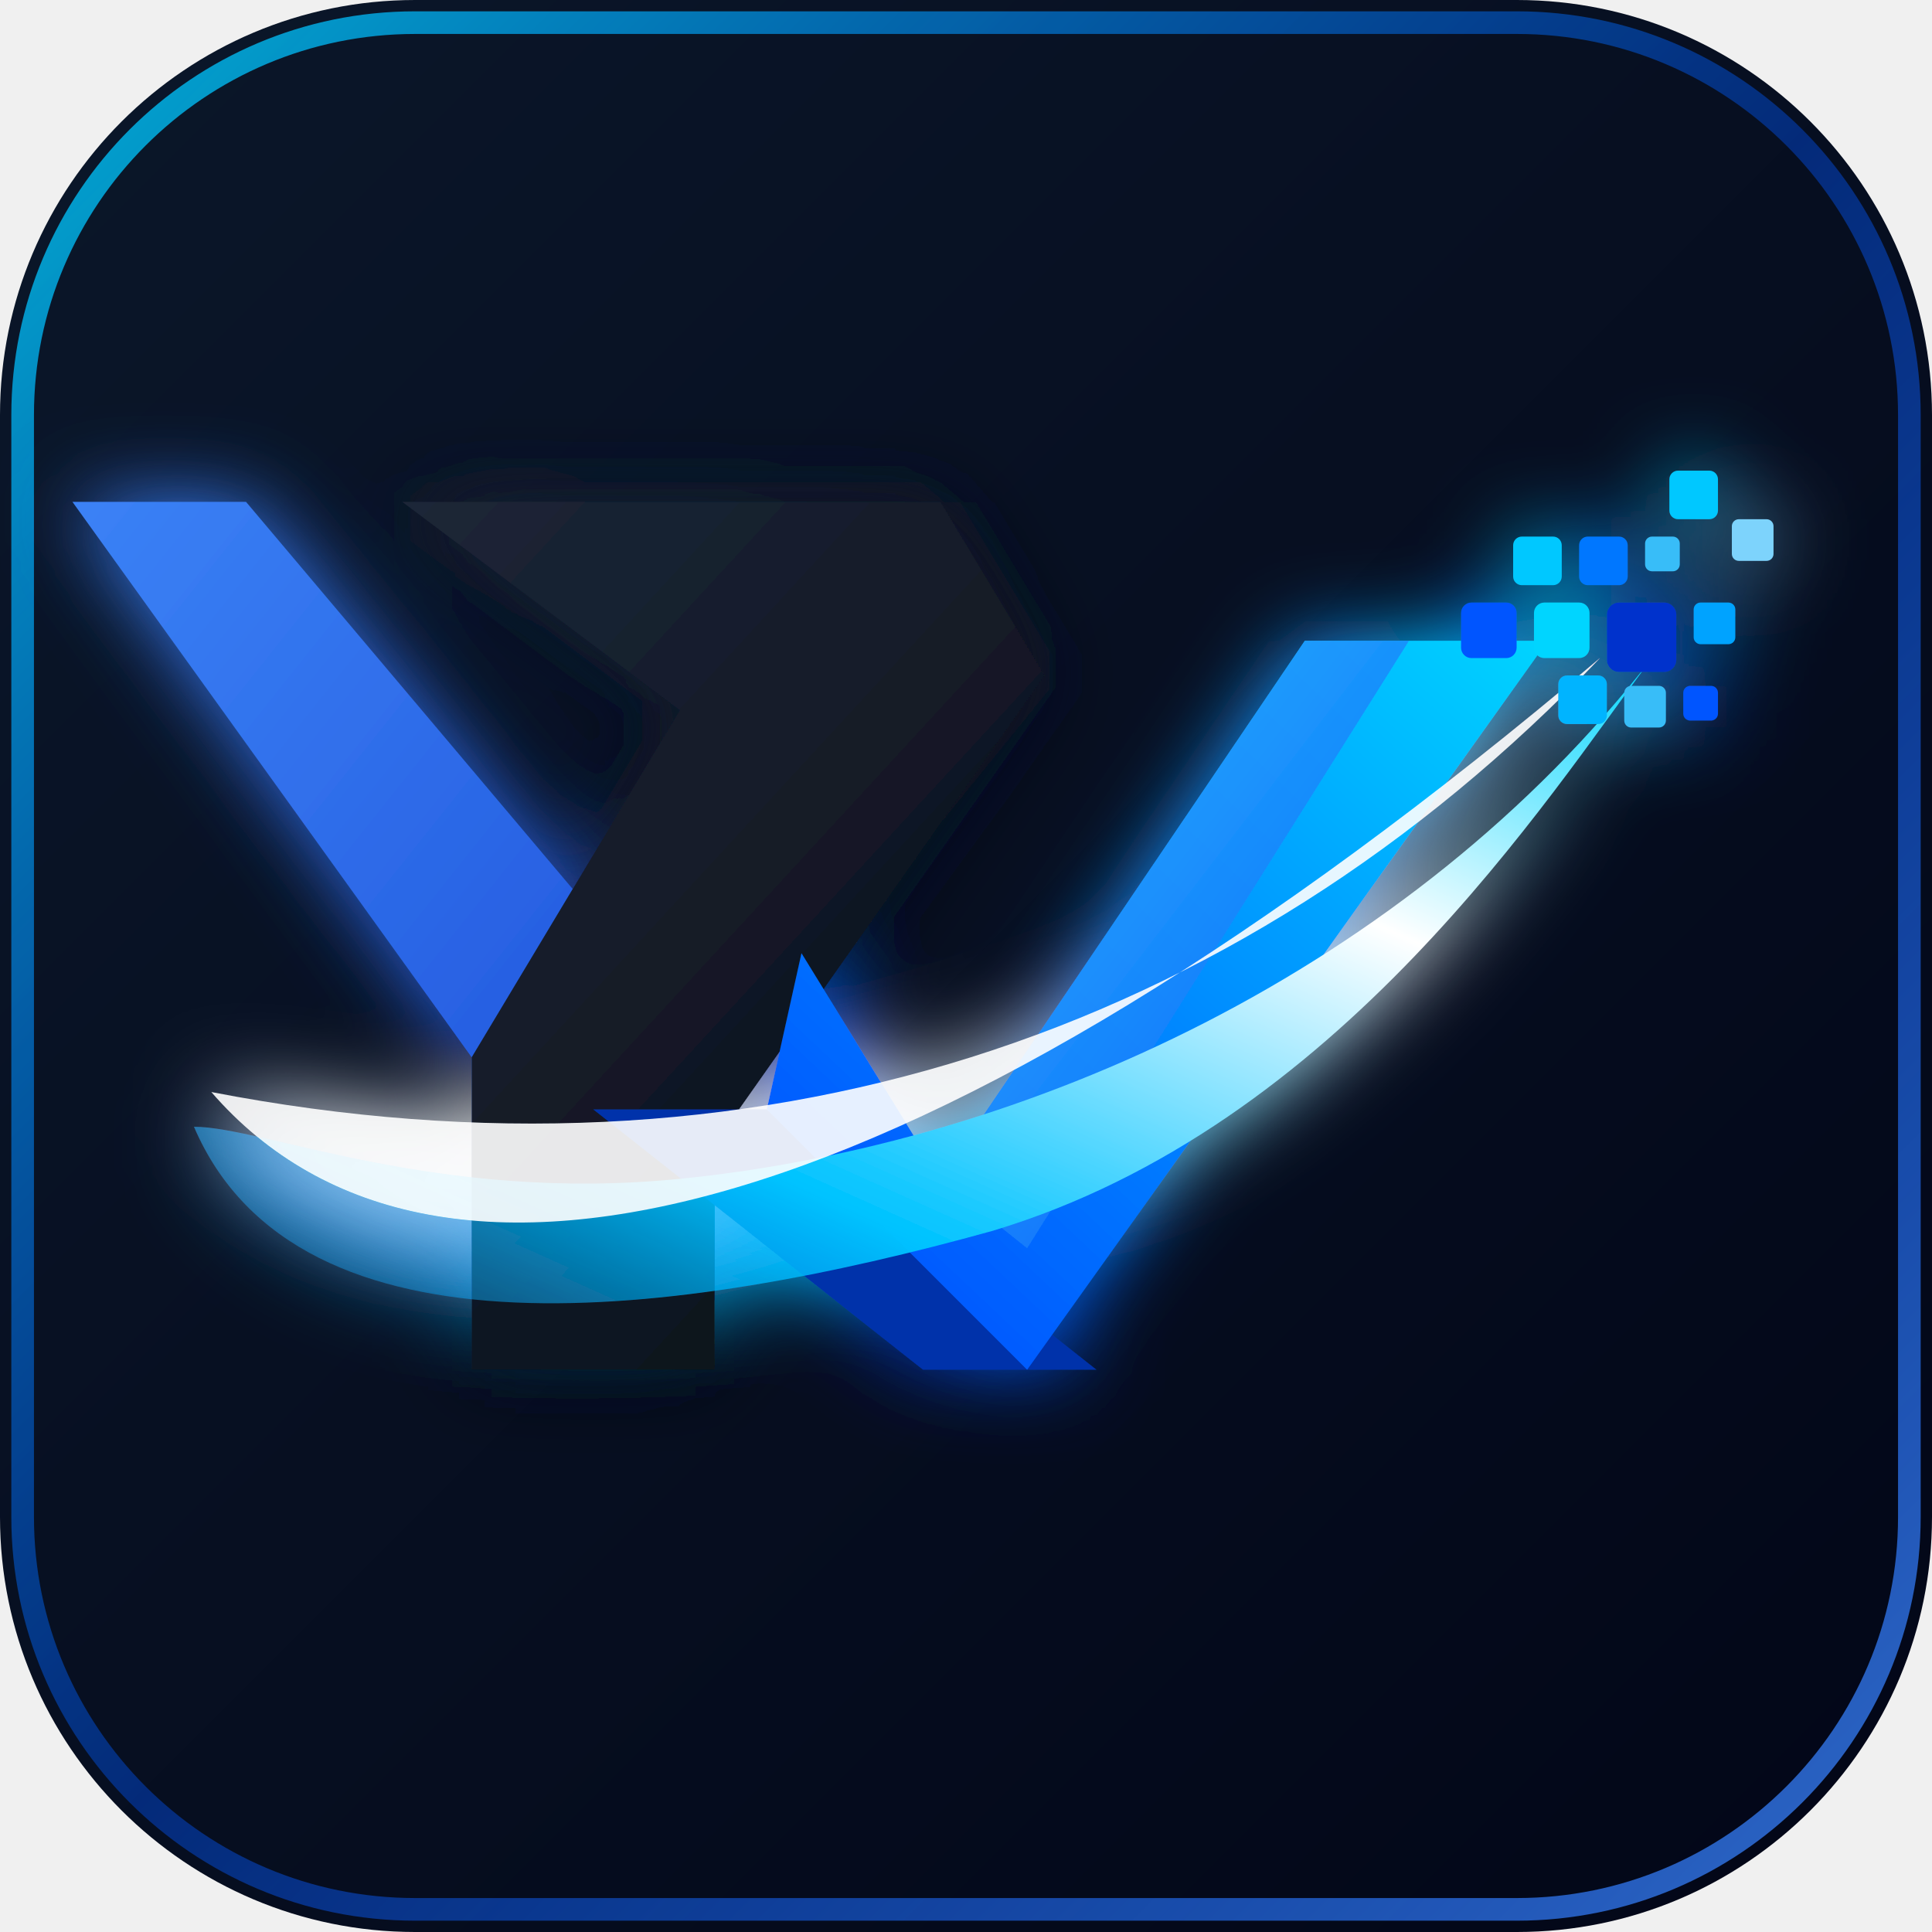
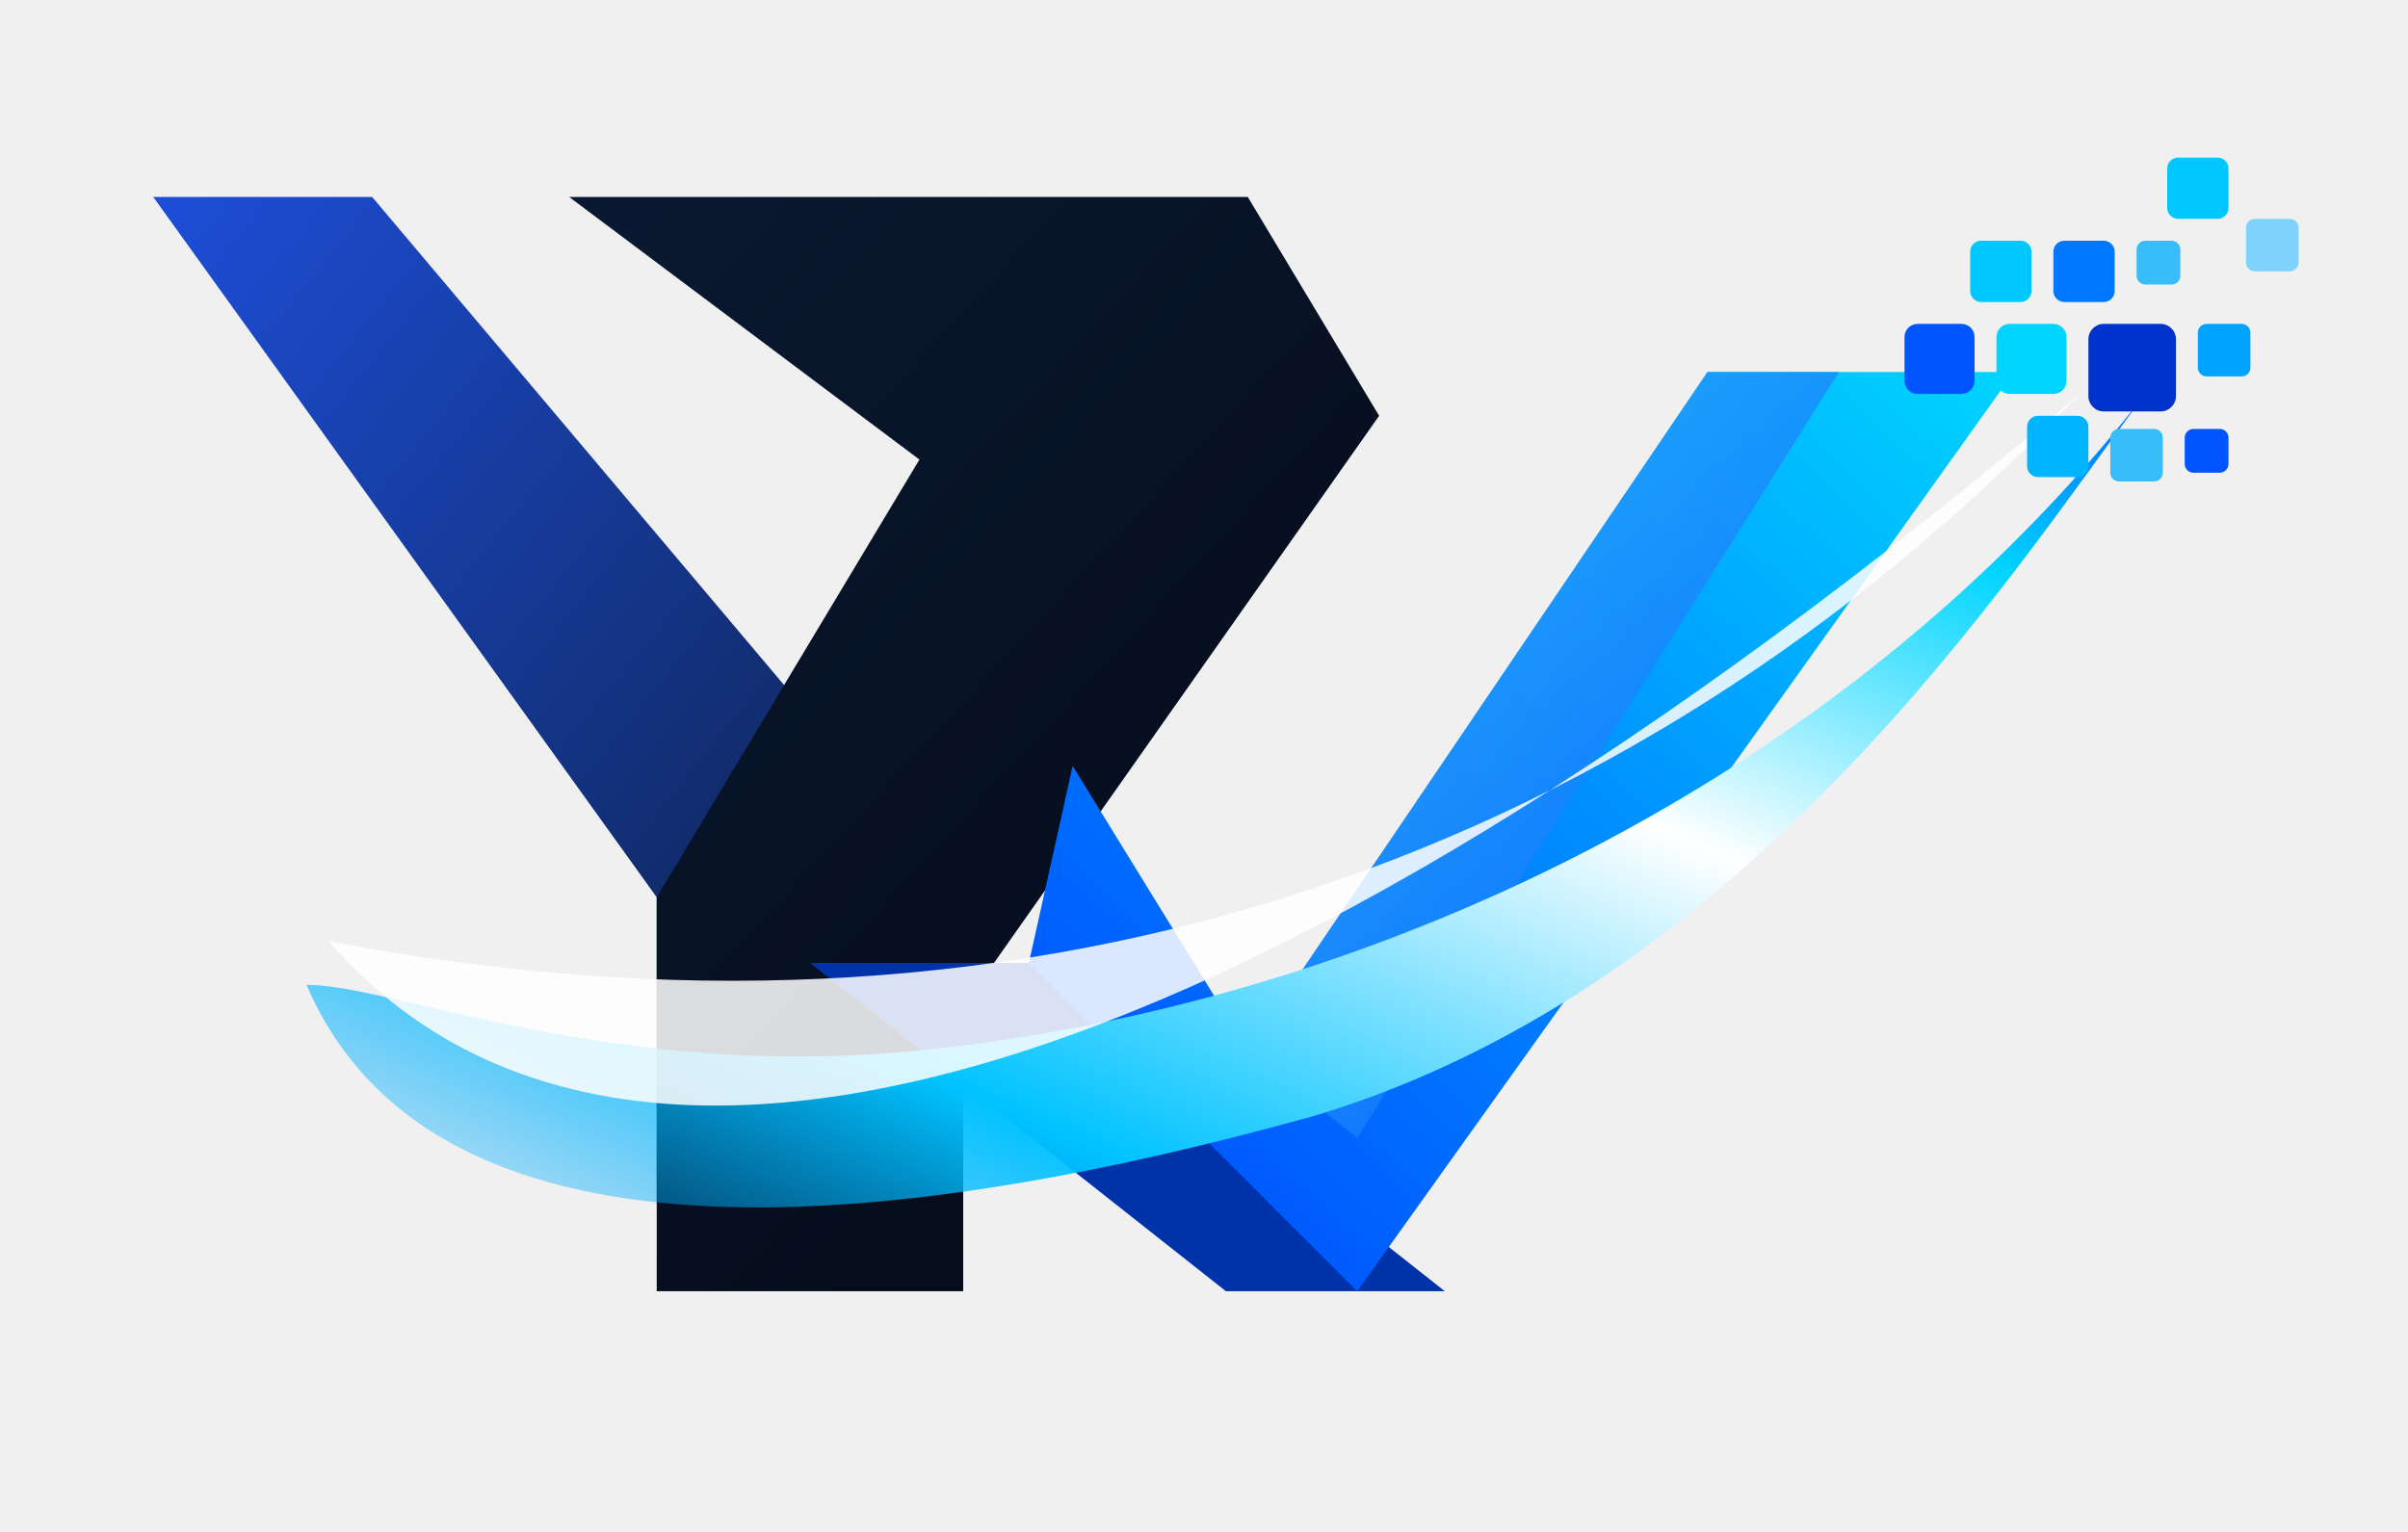
- <svg xmlns="http://www.w3.org/2000/svg" viewBox="0 0 512 512" width="512" height="512">
+ <svg xmlns="http://www.w3.org/2000/svg" viewBox="0 0 550 350" width="550" height="350">
  <defs>
-     <linearGradient id="bgGrad" x1="0%" y1="0%" x2="100%" y2="100%">
-       <stop offset="0%" stop-color="#0b172a" />
-       <stop offset="100%" stop-color="#020617" />
-     </linearGradient>
-     <linearGradient id="borderGrad" x1="0%" y1="0%" x2="100%" y2="100%">
-       <stop offset="0%" stop-color="#00d5ff" stop-opacity="0.8" />
-       <stop offset="50%" stop-color="#0055ff" stop-opacity="0.4" />
-       <stop offset="100%" stop-color="#3b82f6" stop-opacity="0.8" />
-     </linearGradient>
    <linearGradient id="yNavyGrad" x1="0%" y1="0%" x2="100%" y2="100%">
-       <stop offset="0%" stop-color="#1e293b" />
-       <stop offset="100%" stop-color="#090d16" />
+       <stop offset="0%" stop-color="#0b1b36" />
+       <stop offset="50%" stop-color="#071224" />
+       <stop offset="100%" stop-color="#030814" />
    </linearGradient>
    <linearGradient id="yBevelGrad" x1="0%" y1="0%" x2="100%" y2="100%">
-       <stop offset="0%" stop-color="#3b82f6" />
-       <stop offset="100%" stop-color="#1d4ed8" />
+       <stop offset="0%" stop-color="#1d4ed8" />
+       <stop offset="100%" stop-color="#0b1b36" />
    </linearGradient>
    <linearGradient id="vBlueGrad" x1="0%" y1="100%" x2="100%" y2="0%">
      <stop offset="0%" stop-color="#0044ff" />
      <stop offset="50%" stop-color="#0088ff" />
      <stop offset="100%" stop-color="#00d5ff" />
    </linearGradient>
    <linearGradient id="vHighlightGrad" x1="0%" y1="0%" x2="100%" y2="100%">
      <stop offset="0%" stop-color="#38bdf8" />
      <stop offset="100%" stop-color="#0055ff" />
    </linearGradient>
    <linearGradient id="swooshGrad" x1="0%" y1="100%" x2="100%" y2="0%">
-       <stop offset="0%" stop-color="#00a3ff" stop-opacity="0.2" />
-       <stop offset="30%" stop-color="#00c3ff" />
-       <stop offset="70%" stop-color="#ffffff" />
-       <stop offset="100%" stop-color="#00d5ff" />
+       <stop offset="0%" stop-color="#00a3ff" stop-opacity="0.1" />
+       <stop offset="25%" stop-color="#00c3ff" />
+       <stop offset="60%" stop-color="#ffffff" />
+       <stop offset="85%" stop-color="#00d5ff" />
+       <stop offset="100%" stop-color="#0066ff" />
    </linearGradient>
-     <filter id="glow" x="-20%" y="-20%" width="140%" height="140%">
-       <feGaussianBlur stdDeviation="12" result="blur" />
-       <feComposite in="SourceGraphic" in2="blur" operator="over" />
-     </filter>
  </defs>
-   <rect width="512" height="512" rx="110" fill="url(#bgGrad)" />
-   <rect width="500" height="500" x="6" y="6" rx="104" fill="none" stroke="url(#borderGrad)" stroke-width="6" />
-   <g transform="translate(10, 110) scale(0.92)" filter="url(#glow)">
+   <g transform="translate(25, 20)">
    <path d="M 60 25 L 195 185 L 195 255 L 125 255 L 125 185 L 10 25 Z" fill="url(#yBevelGrad)" />
    <path d="M 60 25 L 260 25 L 290 75 L 195 210 L 195 275 L 125 275 L 125 185 L 185 85 L 105 25 Z" fill="url(#yNavyGrad)" />
    <path d="M 160 200 L 255 275 L 305 275 L 210 200 Z" fill="#0033aa" />
    <path d="M 210 200 L 285 275 L 435 65 L 365 65 L 260 220 L 220 155 Z" fill="url(#vBlueGrad)" />
-     <path d="M 260 220 L 365 65 L 395 65 L 285 240 Z" fill="url(#vHighlightGrad)" opacity="0.85" />
+     <path d="M 260 220 L 365 65 L 395 65 L 285 240 Z" fill="url(#vHighlightGrad)" opacity="0.8" />
    <path d="M 45 205 C 75 275, 185 260, 275 235 C 375 205, 435 110, 465 70 C 395 160, 285 210, 185 220 C 115 227, 65 205, 45 205 Z" fill="url(#swooshGrad)" />
-     <path d="M 50 195 C 115 270, 255 235, 450 70 C 345 180, 205 225, 50 195 Z" fill="#ffffff" opacity="0.9" />
+     <path d="M 50 195 C 115 270, 255 235, 450 70 C 345 180, 205 225, 50 195 Z" fill="#ffffff" opacity="0.85" />
    <rect x="425" y="35" width="14" height="14" rx="2.5" fill="#00c8ff" />
    <rect x="444" y="35" width="14" height="14" rx="2.5" fill="#0077ff" />
    <rect x="463" y="35" width="10" height="10" rx="2" fill="#38bdf8" />
    <rect x="410" y="54" width="16" height="16" rx="3" fill="#0055ff" />
    <rect x="431" y="54" width="16" height="16" rx="3" fill="#00d5ff" />
    <rect x="452" y="54" width="20" height="20" rx="3.5" fill="#0033cc" />
    <rect x="477" y="54" width="12" height="12" rx="2" fill="#00a3ff" />
    <rect x="438" y="75" width="14" height="14" rx="2.5" fill="#00b4ff" />
    <rect x="457" y="78" width="12" height="12" rx="2" fill="#38bdf8" />
    <rect x="474" y="78" width="10" height="10" rx="2" fill="#0055ff" />
    <rect x="488" y="30" width="12" height="12" rx="2" fill="#7dd3fc" />
    <rect x="470" y="16" width="14" height="14" rx="2.5" fill="#00c8ff" />
  </g>
</svg>
